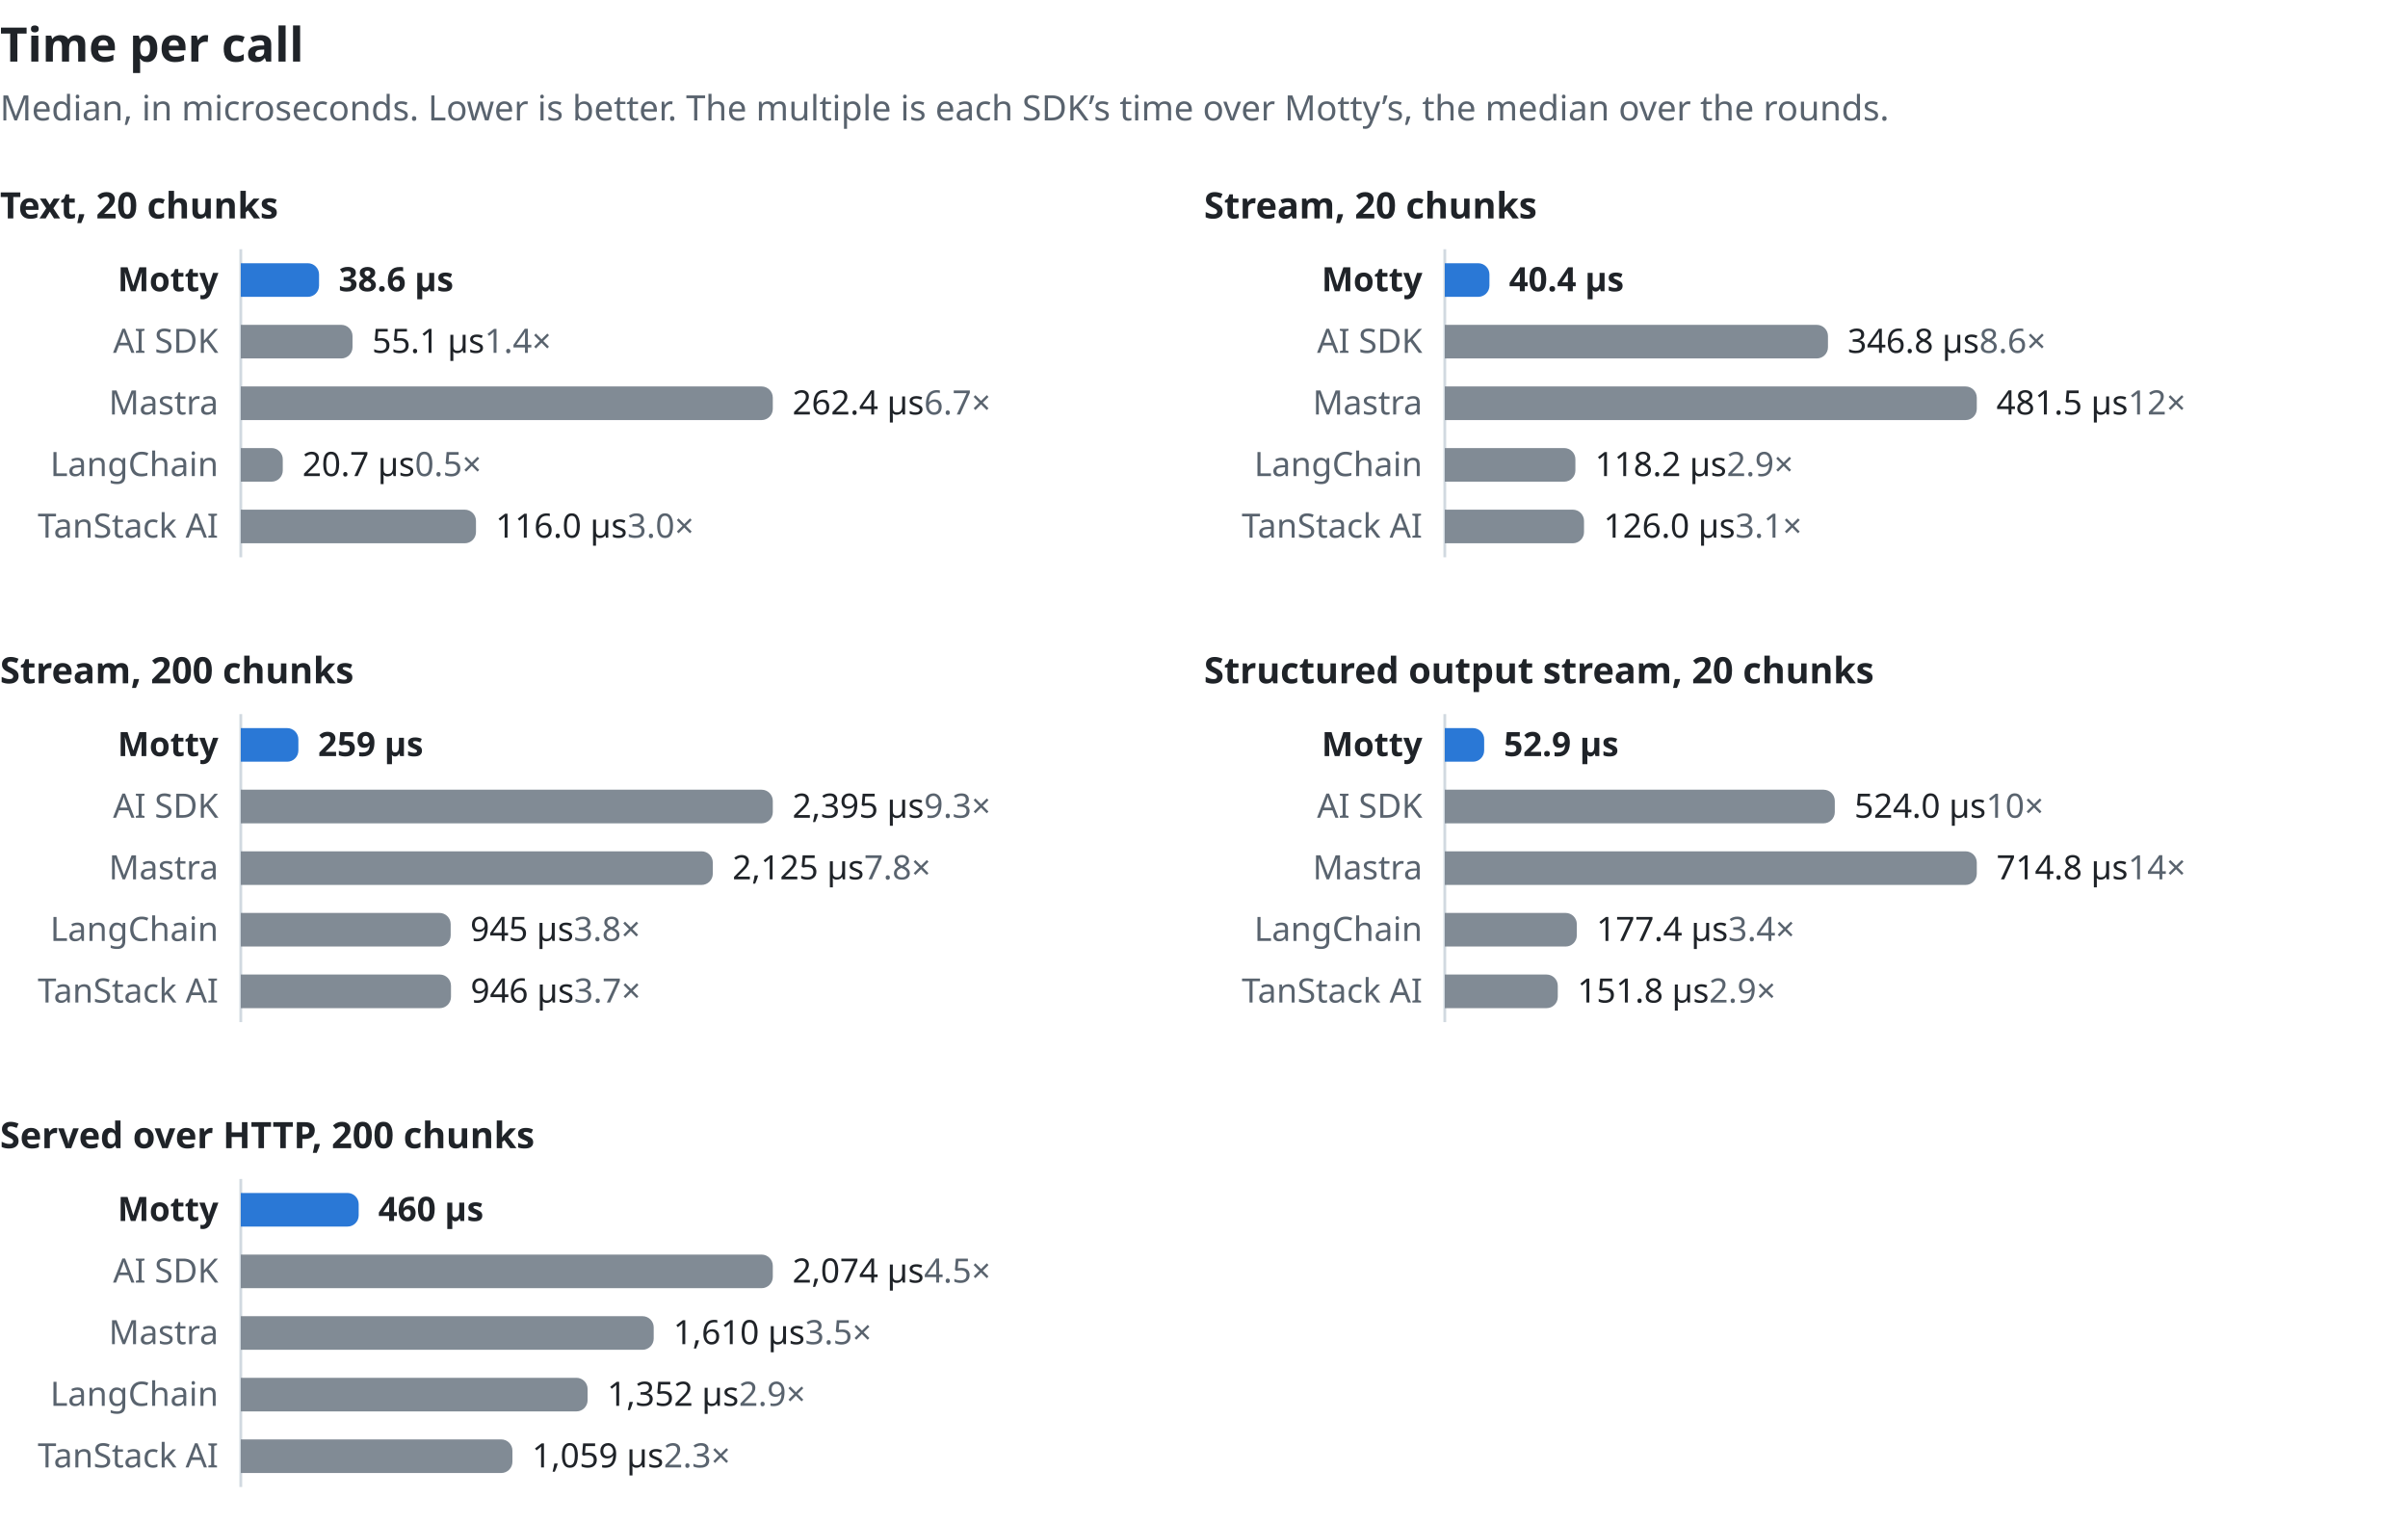
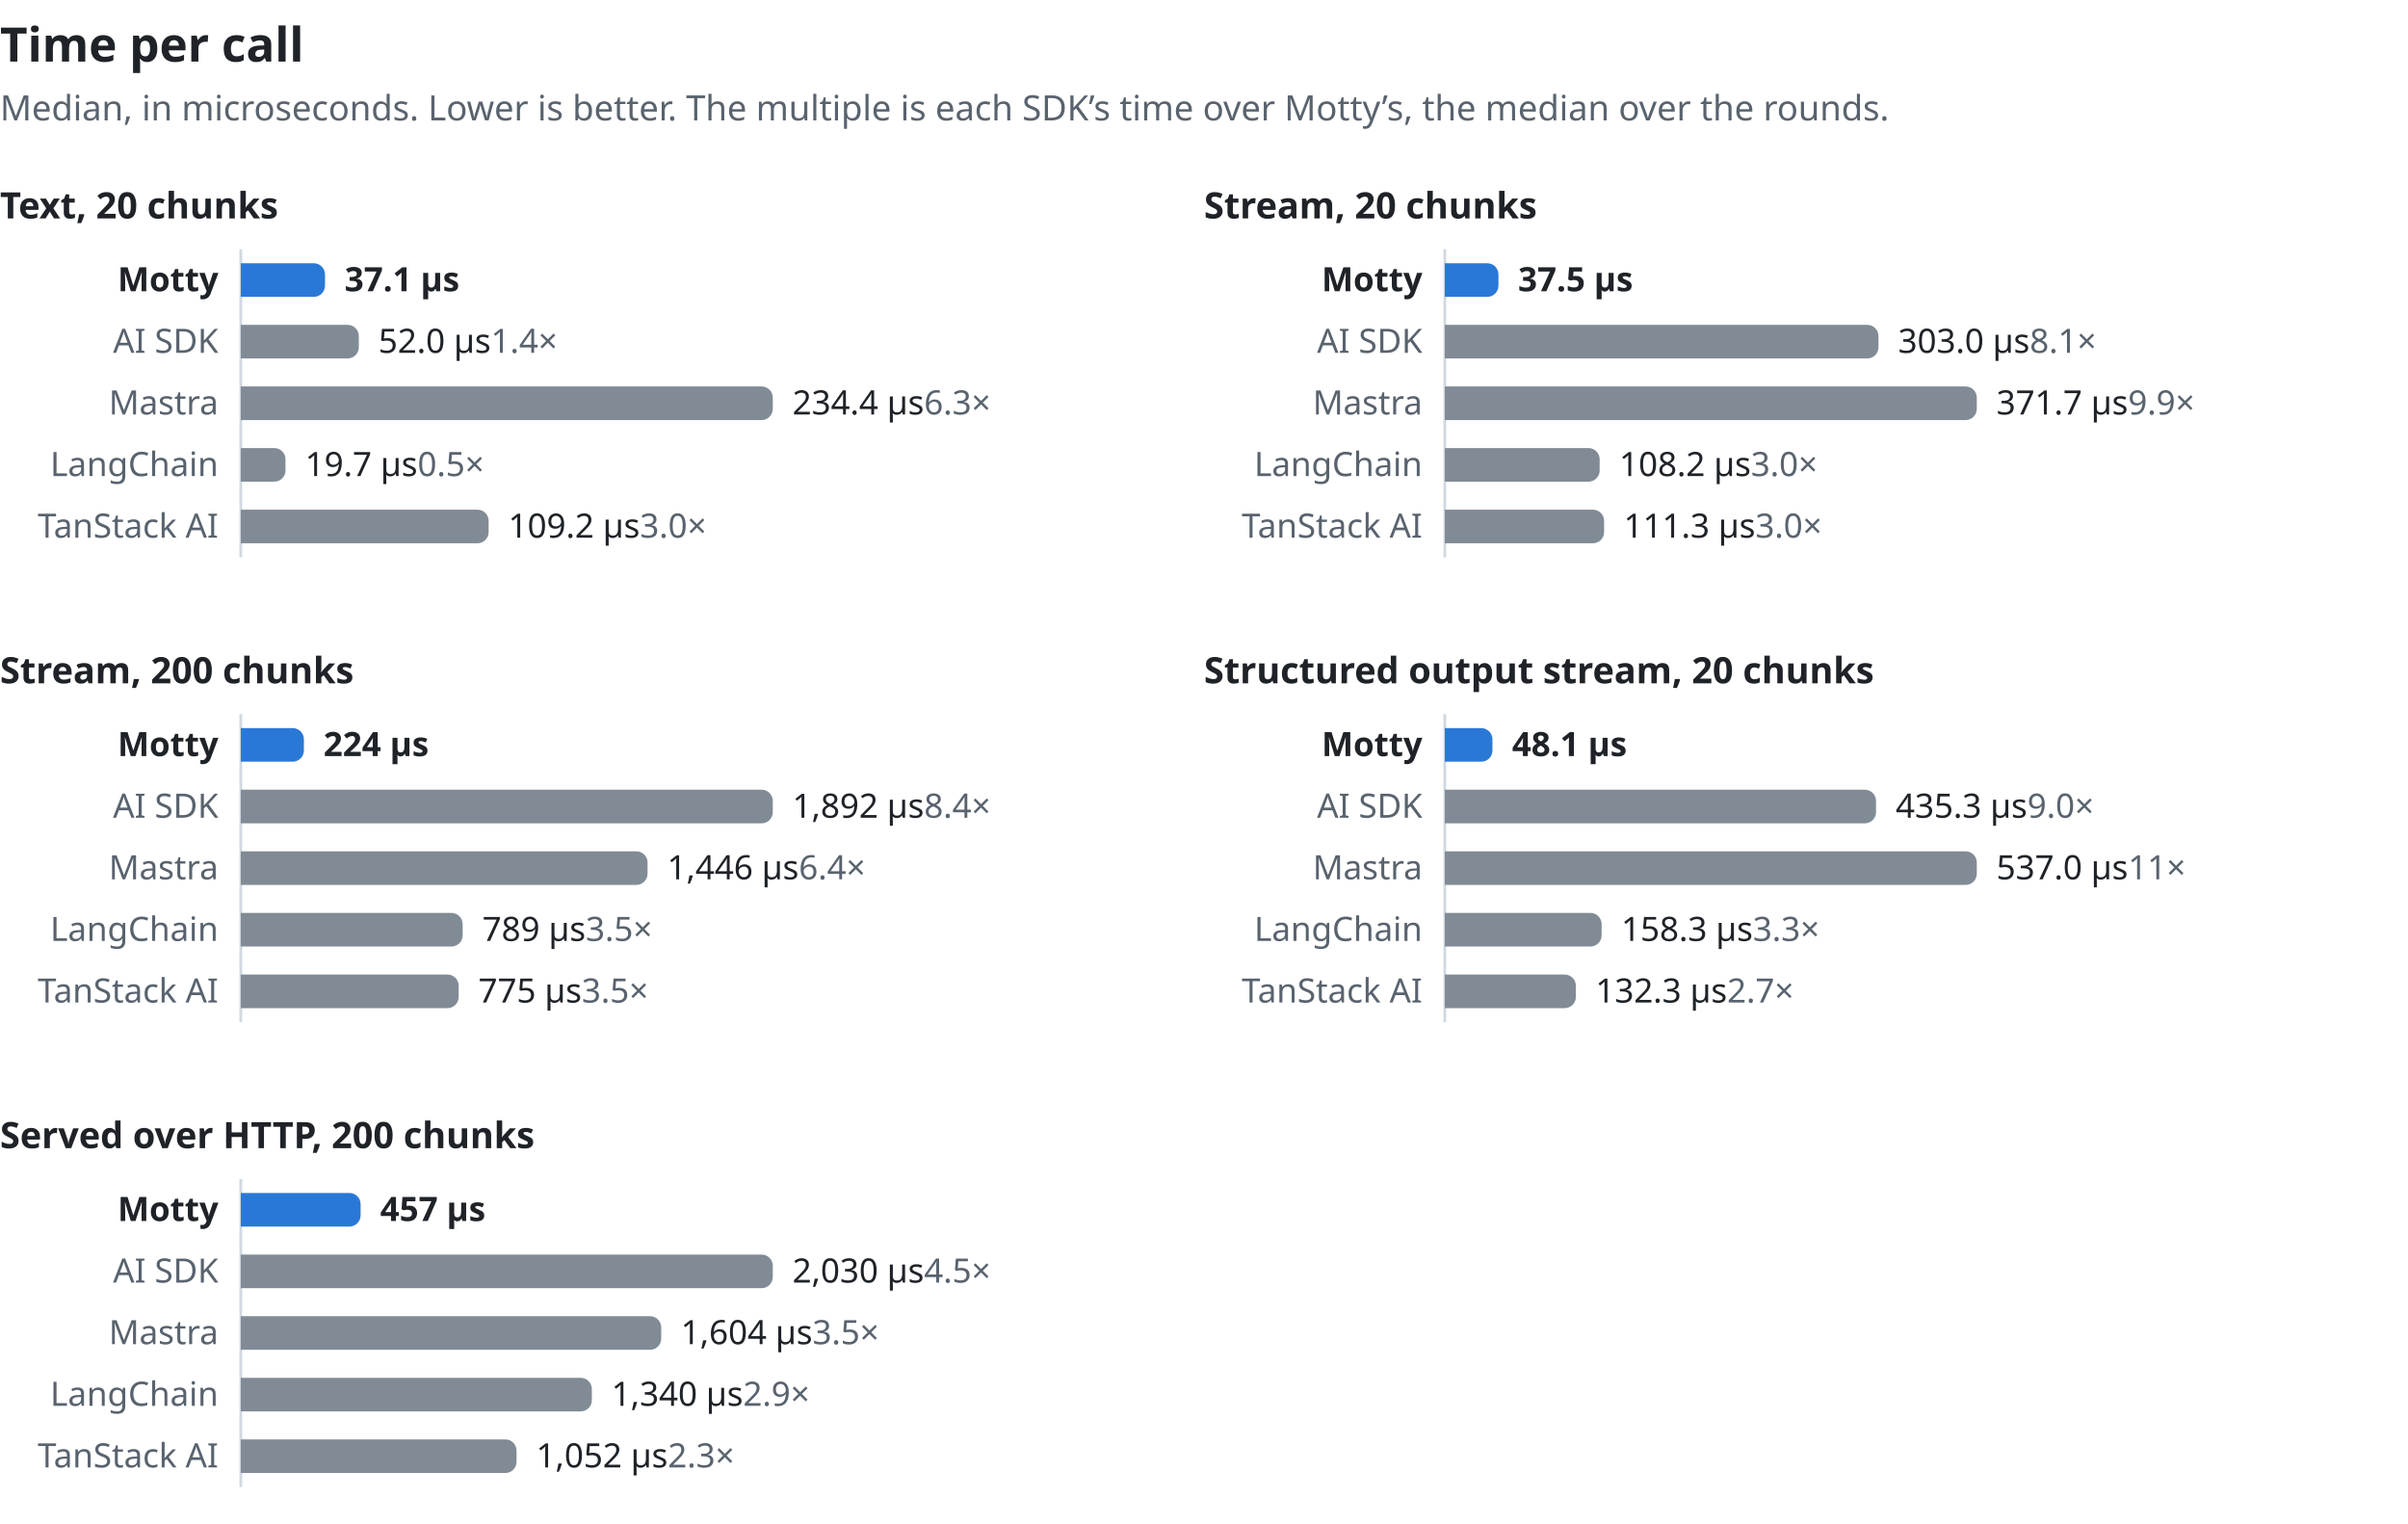
<svg xmlns="http://www.w3.org/2000/svg" viewBox="0 0 860 544" width="860" height="544" font-family="-apple-system,BlinkMacSystemFont,'Segoe UI','Noto Sans',Helvetica,Arial,sans-serif" role="img" aria-label="Time per call. Median, in microseconds. Lower is better. The multiple is each SDK’s time over Motty’s, the median over the rounds.">
  <text x="0" y="22" font-size="17" font-weight="600" fill="#1f2328">Time per call</text>
  <text x="0" y="43" font-size="12.5" fill="#59636e">Median, in microseconds. Lower is better. The multiple is each SDK’s time over Motty’s, the median over the rounds.</text>
  <text x="0" y="78" font-size="13" font-weight="600" fill="#1f2328">Text, 20 chunks</text>
  <line x1="86" x2="86" y1="89" y2="199" stroke="#d1d9e0" stroke-width="1" />
  <text x="78" y="104" font-size="12" text-anchor="end" fill="#1f2328" font-weight="600">Motty</text>
-   <path d="M86 94h23.95a4 4 0 0 1 4 4v4a4 4 0 0 1 -4 4h-23.95z" fill="#2a78d6" />
-   <text x="120.95" y="104" font-size="12" fill="#1f2328" font-weight="600">38.6 µs</text>
+   <path d="M86 94h26.073a4 4 0 0 1 4 4v4a4 4 0 0 1 -4 4h-26.073z" fill="#2a78d6" />
+   <text x="123.073" y="104" font-size="12" fill="#1f2328" font-weight="600">37.1 µs</text>
  <text x="78" y="126" font-size="12" text-anchor="end" fill="#59636e">AI SDK</text>
-   <path d="M86 116h35.897a4 4 0 0 1 4 4v4a4 4 0 0 1 -4 4h-35.897z" fill="#818b95" />
-   <text x="132.897" y="126" font-size="12" fill="#1f2328">55.1 µs<tspan fill="#59636e" font-weight="400">  1.4×</tspan>
+   <path d="M86 116h38.15a4 4 0 0 1 4 4v4a4 4 0 0 1 -4 4h-38.15z" fill="#818b95" />
+   <text x="135.15" y="126" font-size="12" fill="#1f2328">52.0 µs<tspan fill="#59636e" font-weight="400">  1.4×</tspan>
  </text>
  <text x="78" y="148" font-size="12" text-anchor="end" fill="#59636e">Mastra</text>
  <path d="M86 138h186a4 4 0 0 1 4 4v4a4 4 0 0 1 -4 4h-186z" fill="#818b95" />
-   <text x="283" y="148" font-size="12" fill="#1f2328">262.4 µs<tspan fill="#59636e" font-weight="400">  6.7×</tspan>
+   <text x="283" y="148" font-size="12" fill="#1f2328">234.4 µs<tspan fill="#59636e" font-weight="400">  6.3×</tspan>
  </text>
  <text x="78" y="170" font-size="12" text-anchor="end" fill="#59636e">LangChain</text>
-   <path d="M86 160h10.989a4 4 0 0 1 4 4v4a4 4 0 0 1 -4 4h-10.989z" fill="#818b95" />
-   <text x="107.989" y="170" font-size="12" fill="#1f2328">20.7 µs<tspan fill="#59636e" font-weight="400">  0.5×</tspan>
+   <path d="M86 160h11.968a4 4 0 0 1 4 4v4a4 4 0 0 1 -4 4h-11.968z" fill="#818b95" />
+   <text x="108.968" y="170" font-size="12" fill="#1f2328">19.7 µs<tspan fill="#59636e" font-weight="400">  0.5×</tspan>
  </text>
  <text x="78" y="192" font-size="12" text-anchor="end" fill="#59636e">TanStack AI</text>
-   <path d="M86 182h79.994a4 4 0 0 1 4 4v4a4 4 0 0 1 -4 4h-79.994z" fill="#818b95" />
-   <text x="176.994" y="192" font-size="12" fill="#1f2328">116.0 µs<tspan fill="#59636e" font-weight="400">  3.0×</tspan>
+   <path d="M86 182h84.515a4 4 0 0 1 4 4v4a4 4 0 0 1 -4 4h-84.515z" fill="#818b95" />
+   <text x="181.515" y="192" font-size="12" fill="#1f2328">109.2 µs<tspan fill="#59636e" font-weight="400">  3.0×</tspan>
  </text>
  <text x="430" y="78" font-size="13" font-weight="600" fill="#1f2328">Stream, 20 chunks</text>
  <line x1="516" x2="516" y1="89" y2="199" stroke="#d1d9e0" stroke-width="1" />
  <text x="508" y="104" font-size="12" text-anchor="end" fill="#1f2328" font-weight="600">Motty</text>
-   <path d="M516 94h11.942a4 4 0 0 1 4 4v4a4 4 0 0 1 -4 4h-11.942z" fill="#2a78d6" />
-   <text x="538.942" y="104" font-size="12" fill="#1f2328" font-weight="600">40.4 µs</text>
+   <path d="M516 94h15.169a4 4 0 0 1 4 4v4a4 4 0 0 1 -4 4h-15.169z" fill="#2a78d6" />
+   <text x="542.169" y="104" font-size="12" fill="#1f2328" font-weight="600">37.5 µs</text>
  <text x="508" y="126" font-size="12" text-anchor="end" fill="#59636e">AI SDK</text>
-   <path d="M516 116h132.847a4 4 0 0 1 4 4v4a4 4 0 0 1 -4 4h-132.847z" fill="#818b95" />
-   <text x="659.847" y="126" font-size="12" fill="#1f2328">346.8 µs<tspan fill="#59636e" font-weight="400">  8.6×</tspan>
+   <path d="M516 116h150.883a4 4 0 0 1 4 4v4a4 4 0 0 1 -4 4h-150.883z" fill="#818b95" />
+   <text x="677.883" y="126" font-size="12" fill="#1f2328">303.0 µs<tspan fill="#59636e" font-weight="400">  8.1×</tspan>
  </text>
  <text x="508" y="148" font-size="12" text-anchor="end" fill="#59636e">Mastra</text>
  <path d="M516 138h186a4 4 0 0 1 4 4v4a4 4 0 0 1 -4 4h-186z" fill="#818b95" />
-   <text x="713" y="148" font-size="12" fill="#1f2328">481.5 µs<tspan fill="#59636e" font-weight="400">  12×</tspan>
+   <text x="713" y="148" font-size="12" fill="#1f2328">371.7 µs<tspan fill="#59636e" font-weight="400">  9.9×</tspan>
  </text>
  <text x="508" y="170" font-size="12" text-anchor="end" fill="#59636e">LangChain</text>
-   <path d="M516 160h42.642a4 4 0 0 1 4 4v4a4 4 0 0 1 -4 4h-42.642z" fill="#818b95" />
-   <text x="569.642" y="170" font-size="12" fill="#1f2328">118.2 µs<tspan fill="#59636e" font-weight="400">  2.9×</tspan>
+   <path d="M516 160h51.308a4 4 0 0 1 4 4v4a4 4 0 0 1 -4 4h-51.308z" fill="#818b95" />
+   <text x="578.308" y="170" font-size="12" fill="#1f2328">108.2 µs<tspan fill="#59636e" font-weight="400">  3.0×</tspan>
  </text>
  <text x="508" y="192" font-size="12" text-anchor="end" fill="#59636e">TanStack AI</text>
-   <path d="M516 182h45.72a4 4 0 0 1 4 4v4a4 4 0 0 1 -4 4h-45.72z" fill="#818b95" />
-   <text x="572.72" y="192" font-size="12" fill="#1f2328">126.0 µs<tspan fill="#59636e" font-weight="400">  3.1×</tspan>
+   <path d="M516 182h52.893a4 4 0 0 1 4 4v4a4 4 0 0 1 -4 4h-52.893z" fill="#818b95" />
+   <text x="579.893" y="192" font-size="12" fill="#1f2328">111.3 µs<tspan fill="#59636e" font-weight="400">  3.0×</tspan>
  </text>
  <text x="0" y="244" font-size="13" font-weight="600" fill="#1f2328">Stream, 200 chunks</text>
  <line x1="86" x2="86" y1="255" y2="365" stroke="#d1d9e0" stroke-width="1" />
  <text x="78" y="270" font-size="12" text-anchor="end" fill="#1f2328" font-weight="600">Motty</text>
-   <path d="M86 260h16.562a4 4 0 0 1 4 4v4a4 4 0 0 1 -4 4h-16.562z" fill="#2a78d6" />
-   <text x="113.562" y="270" font-size="12" fill="#1f2328" font-weight="600">259 µs</text>
+   <path d="M86 260h18.531a4 4 0 0 1 4 4v4a4 4 0 0 1 -4 4h-18.531z" fill="#2a78d6" />
+   <text x="115.531" y="270" font-size="12" fill="#1f2328" font-weight="600">224 µs</text>
  <text x="78" y="292" font-size="12" text-anchor="end" fill="#59636e">AI SDK</text>
  <path d="M86 282h186a4 4 0 0 1 4 4v4a4 4 0 0 1 -4 4h-186z" fill="#818b95" />
-   <text x="283" y="292" font-size="12" fill="#1f2328">2,395 µs<tspan fill="#59636e" font-weight="400">  9.3×</tspan>
+   <text x="283" y="292" font-size="12" fill="#1f2328">1,892 µs<tspan fill="#59636e" font-weight="400">  8.4×</tspan>
  </text>
  <text x="78" y="314" font-size="12" text-anchor="end" fill="#59636e">Mastra</text>
-   <path d="M86 304h164.573a4 4 0 0 1 4 4v4a4 4 0 0 1 -4 4h-164.573z" fill="#818b95" />
-   <text x="261.573" y="314" font-size="12" fill="#1f2328">2,125 µs<tspan fill="#59636e" font-weight="400">  7.8×</tspan>
+   <path d="M86 304h141.27a4 4 0 0 1 4 4v4a4 4 0 0 1 -4 4h-141.27z" fill="#818b95" />
+   <text x="238.27" y="314" font-size="12" fill="#1f2328">1,446 µs<tspan fill="#59636e" font-weight="400">  6.4×</tspan>
  </text>
  <text x="78" y="336" font-size="12" text-anchor="end" fill="#59636e">LangChain</text>
-   <path d="M86 326h70.958a4 4 0 0 1 4 4v4a4 4 0 0 1 -4 4h-70.958z" fill="#818b95" />
-   <text x="167.958" y="336" font-size="12" fill="#1f2328">945 µs<tspan fill="#59636e" font-weight="400">  3.8×</tspan>
+   <path d="M86 326h75.234a4 4 0 0 1 4 4v4a4 4 0 0 1 -4 4h-75.234z" fill="#818b95" />
+   <text x="172.234" y="336" font-size="12" fill="#1f2328">789 µs<tspan fill="#59636e" font-weight="400">  3.5×</tspan>
  </text>
  <text x="78" y="358" font-size="12" text-anchor="end" fill="#59636e">TanStack AI</text>
-   <path d="M86 348h71.069a4 4 0 0 1 4 4v4a4 4 0 0 1 -4 4h-71.069z" fill="#818b95" />
-   <text x="168.069" y="358" font-size="12" fill="#1f2328">946 µs<tspan fill="#59636e" font-weight="400">  3.7×</tspan>
+   <path d="M86 348h73.818a4 4 0 0 1 4 4v4a4 4 0 0 1 -4 4h-73.818z" fill="#818b95" />
+   <text x="170.818" y="358" font-size="12" fill="#1f2328">775 µs<tspan fill="#59636e" font-weight="400">  3.5×</tspan>
  </text>
  <text x="430" y="244" font-size="13" font-weight="600" fill="#1f2328">Structured output stream, 20 chunks</text>
  <line x1="516" x2="516" y1="255" y2="365" stroke="#d1d9e0" stroke-width="1" />
  <text x="508" y="270" font-size="12" text-anchor="end" fill="#1f2328" font-weight="600">Motty</text>
-   <path d="M516 260h10.061a4 4 0 0 1 4 4v4a4 4 0 0 1 -4 4h-10.061z" fill="#2a78d6" />
-   <text x="537.061" y="270" font-size="12" fill="#1f2328" font-weight="600">52.9 µs</text>
+   <path d="M516 260h13.019a4 4 0 0 1 4 4v4a4 4 0 0 1 -4 4h-13.019z" fill="#2a78d6" />
+   <text x="540.019" y="270" font-size="12" fill="#1f2328" font-weight="600">48.1 µs</text>
  <text x="508" y="292" font-size="12" text-anchor="end" fill="#59636e">AI SDK</text>
-   <path d="M516 282h135.284a4 4 0 0 1 4 4v4a4 4 0 0 1 -4 4h-135.284z" fill="#818b95" />
-   <text x="662.284" y="292" font-size="12" fill="#1f2328">524.0 µs<tspan fill="#59636e" font-weight="400">  10×</tspan>
+   <path d="M516 282h150.017a4 4 0 0 1 4 4v4a4 4 0 0 1 -4 4h-150.017z" fill="#818b95" />
+   <text x="677.017" y="292" font-size="12" fill="#1f2328">435.3 µs<tspan fill="#59636e" font-weight="400">  9.0×</tspan>
  </text>
  <text x="508" y="314" font-size="12" text-anchor="end" fill="#59636e">Mastra</text>
  <path d="M516 304h186a4 4 0 0 1 4 4v4a4 4 0 0 1 -4 4h-186z" fill="#818b95" />
-   <text x="713" y="314" font-size="12" fill="#1f2328">714.8 µs<tspan fill="#59636e" font-weight="400">  14×</tspan>
+   <text x="713" y="314" font-size="12" fill="#1f2328">537.0 µs<tspan fill="#59636e" font-weight="400">  11×</tspan>
  </text>
  <text x="508" y="336" font-size="12" text-anchor="end" fill="#59636e">LangChain</text>
-   <path d="M516 326h43.154a4 4 0 0 1 4 4v4a4 4 0 0 1 -4 4h-43.154z" fill="#818b95" />
-   <text x="570.154" y="336" font-size="12" fill="#1f2328">177.4 µs<tspan fill="#59636e" font-weight="400">  3.4×</tspan>
+   <path d="M516 326h52.009a4 4 0 0 1 4 4v4a4 4 0 0 1 -4 4h-52.009z" fill="#818b95" />
+   <text x="579.009" y="336" font-size="12" fill="#1f2328">158.3 µs<tspan fill="#59636e" font-weight="400">  3.3×</tspan>
  </text>
  <text x="508" y="358" font-size="12" text-anchor="end" fill="#59636e">TanStack AI</text>
-   <path d="M516 348h36.35a4 4 0 0 1 4 4v4a4 4 0 0 1 -4 4h-36.35z" fill="#818b95" />
-   <text x="563.35" y="358" font-size="12" fill="#1f2328">151.8 µs<tspan fill="#59636e" font-weight="400">  2.9×</tspan>
+   <path d="M516 348h42.81a4 4 0 0 1 4 4v4a4 4 0 0 1 -4 4h-42.81z" fill="#818b95" />
+   <text x="569.81" y="358" font-size="12" fill="#1f2328">132.3 µs<tspan fill="#59636e" font-weight="400">  2.7×</tspan>
  </text>
  <text x="0" y="410" font-size="13" font-weight="600" fill="#1f2328">Served over HTTP, 200 chunks</text>
  <line x1="86" x2="86" y1="421" y2="531" stroke="#d1d9e0" stroke-width="1" />
  <text x="78" y="436" font-size="12" text-anchor="end" fill="#1f2328" font-weight="600">Motty</text>
-   <path d="M86 426h38.102a4 4 0 0 1 4 4v4a4 4 0 0 1 -4 4h-38.102z" fill="#2a78d6" />
-   <text x="135.102" y="436" font-size="12" fill="#1f2328" font-weight="600">460 µs</text>
+   <path d="M86 426h38.79a4 4 0 0 1 4 4v4a4 4 0 0 1 -4 4h-38.79z" fill="#2a78d6" />
+   <text x="135.79" y="436" font-size="12" fill="#1f2328" font-weight="600">457 µs</text>
  <text x="78" y="458" font-size="12" text-anchor="end" fill="#59636e">AI SDK</text>
  <path d="M86 448h186a4 4 0 0 1 4 4v4a4 4 0 0 1 -4 4h-186z" fill="#818b95" />
-   <text x="283" y="458" font-size="12" fill="#1f2328">2,074 µs<tspan fill="#59636e" font-weight="400">  4.5×</tspan>
+   <text x="283" y="458" font-size="12" fill="#1f2328">2,030 µs<tspan fill="#59636e" font-weight="400">  4.5×</tspan>
  </text>
  <text x="78" y="480" font-size="12" text-anchor="end" fill="#59636e">Mastra</text>
-   <path d="M86 470h143.467a4 4 0 0 1 4 4v4a4 4 0 0 1 -4 4h-143.467z" fill="#818b95" />
-   <text x="240.467" y="480" font-size="12" fill="#1f2328">1,610 µs<tspan fill="#59636e" font-weight="400">  3.5×</tspan>
+   <path d="M86 470h146.149a4 4 0 0 1 4 4v4a4 4 0 0 1 -4 4h-146.149z" fill="#818b95" />
+   <text x="243.149" y="480" font-size="12" fill="#1f2328">1,604 µs<tspan fill="#59636e" font-weight="400">  3.5×</tspan>
  </text>
  <text x="78" y="502" font-size="12" text-anchor="end" fill="#59636e">LangChain</text>
-   <path d="M86 492h119.86a4 4 0 0 1 4 4v4a4 4 0 0 1 -4 4h-119.86z" fill="#818b95" />
-   <text x="216.86" y="502" font-size="12" fill="#1f2328">1,352 µs<tspan fill="#59636e" font-weight="400">  2.9×</tspan>
+   <path d="M86 492h121.375a4 4 0 0 1 4 4v4a4 4 0 0 1 -4 4h-121.375z" fill="#818b95" />
+   <text x="218.375" y="502" font-size="12" fill="#1f2328">1,340 µs<tspan fill="#59636e" font-weight="400">  2.9×</tspan>
  </text>
  <text x="78" y="524" font-size="12" text-anchor="end" fill="#59636e">TanStack AI</text>
-   <path d="M86 514h93.011a4 4 0 0 1 4 4v4a4 4 0 0 1 -4 4h-93.011z" fill="#818b95" />
-   <text x="190.011" y="524" font-size="12" fill="#1f2328">1,059 µs<tspan fill="#59636e" font-weight="400">  2.3×</tspan>
+   <path d="M86 514h94.486a4 4 0 0 1 4 4v4a4 4 0 0 1 -4 4h-94.486z" fill="#818b95" />
+   <text x="191.486" y="524" font-size="12" fill="#1f2328">1,052 µs<tspan fill="#59636e" font-weight="400">  2.3×</tspan>
  </text>
</svg>
